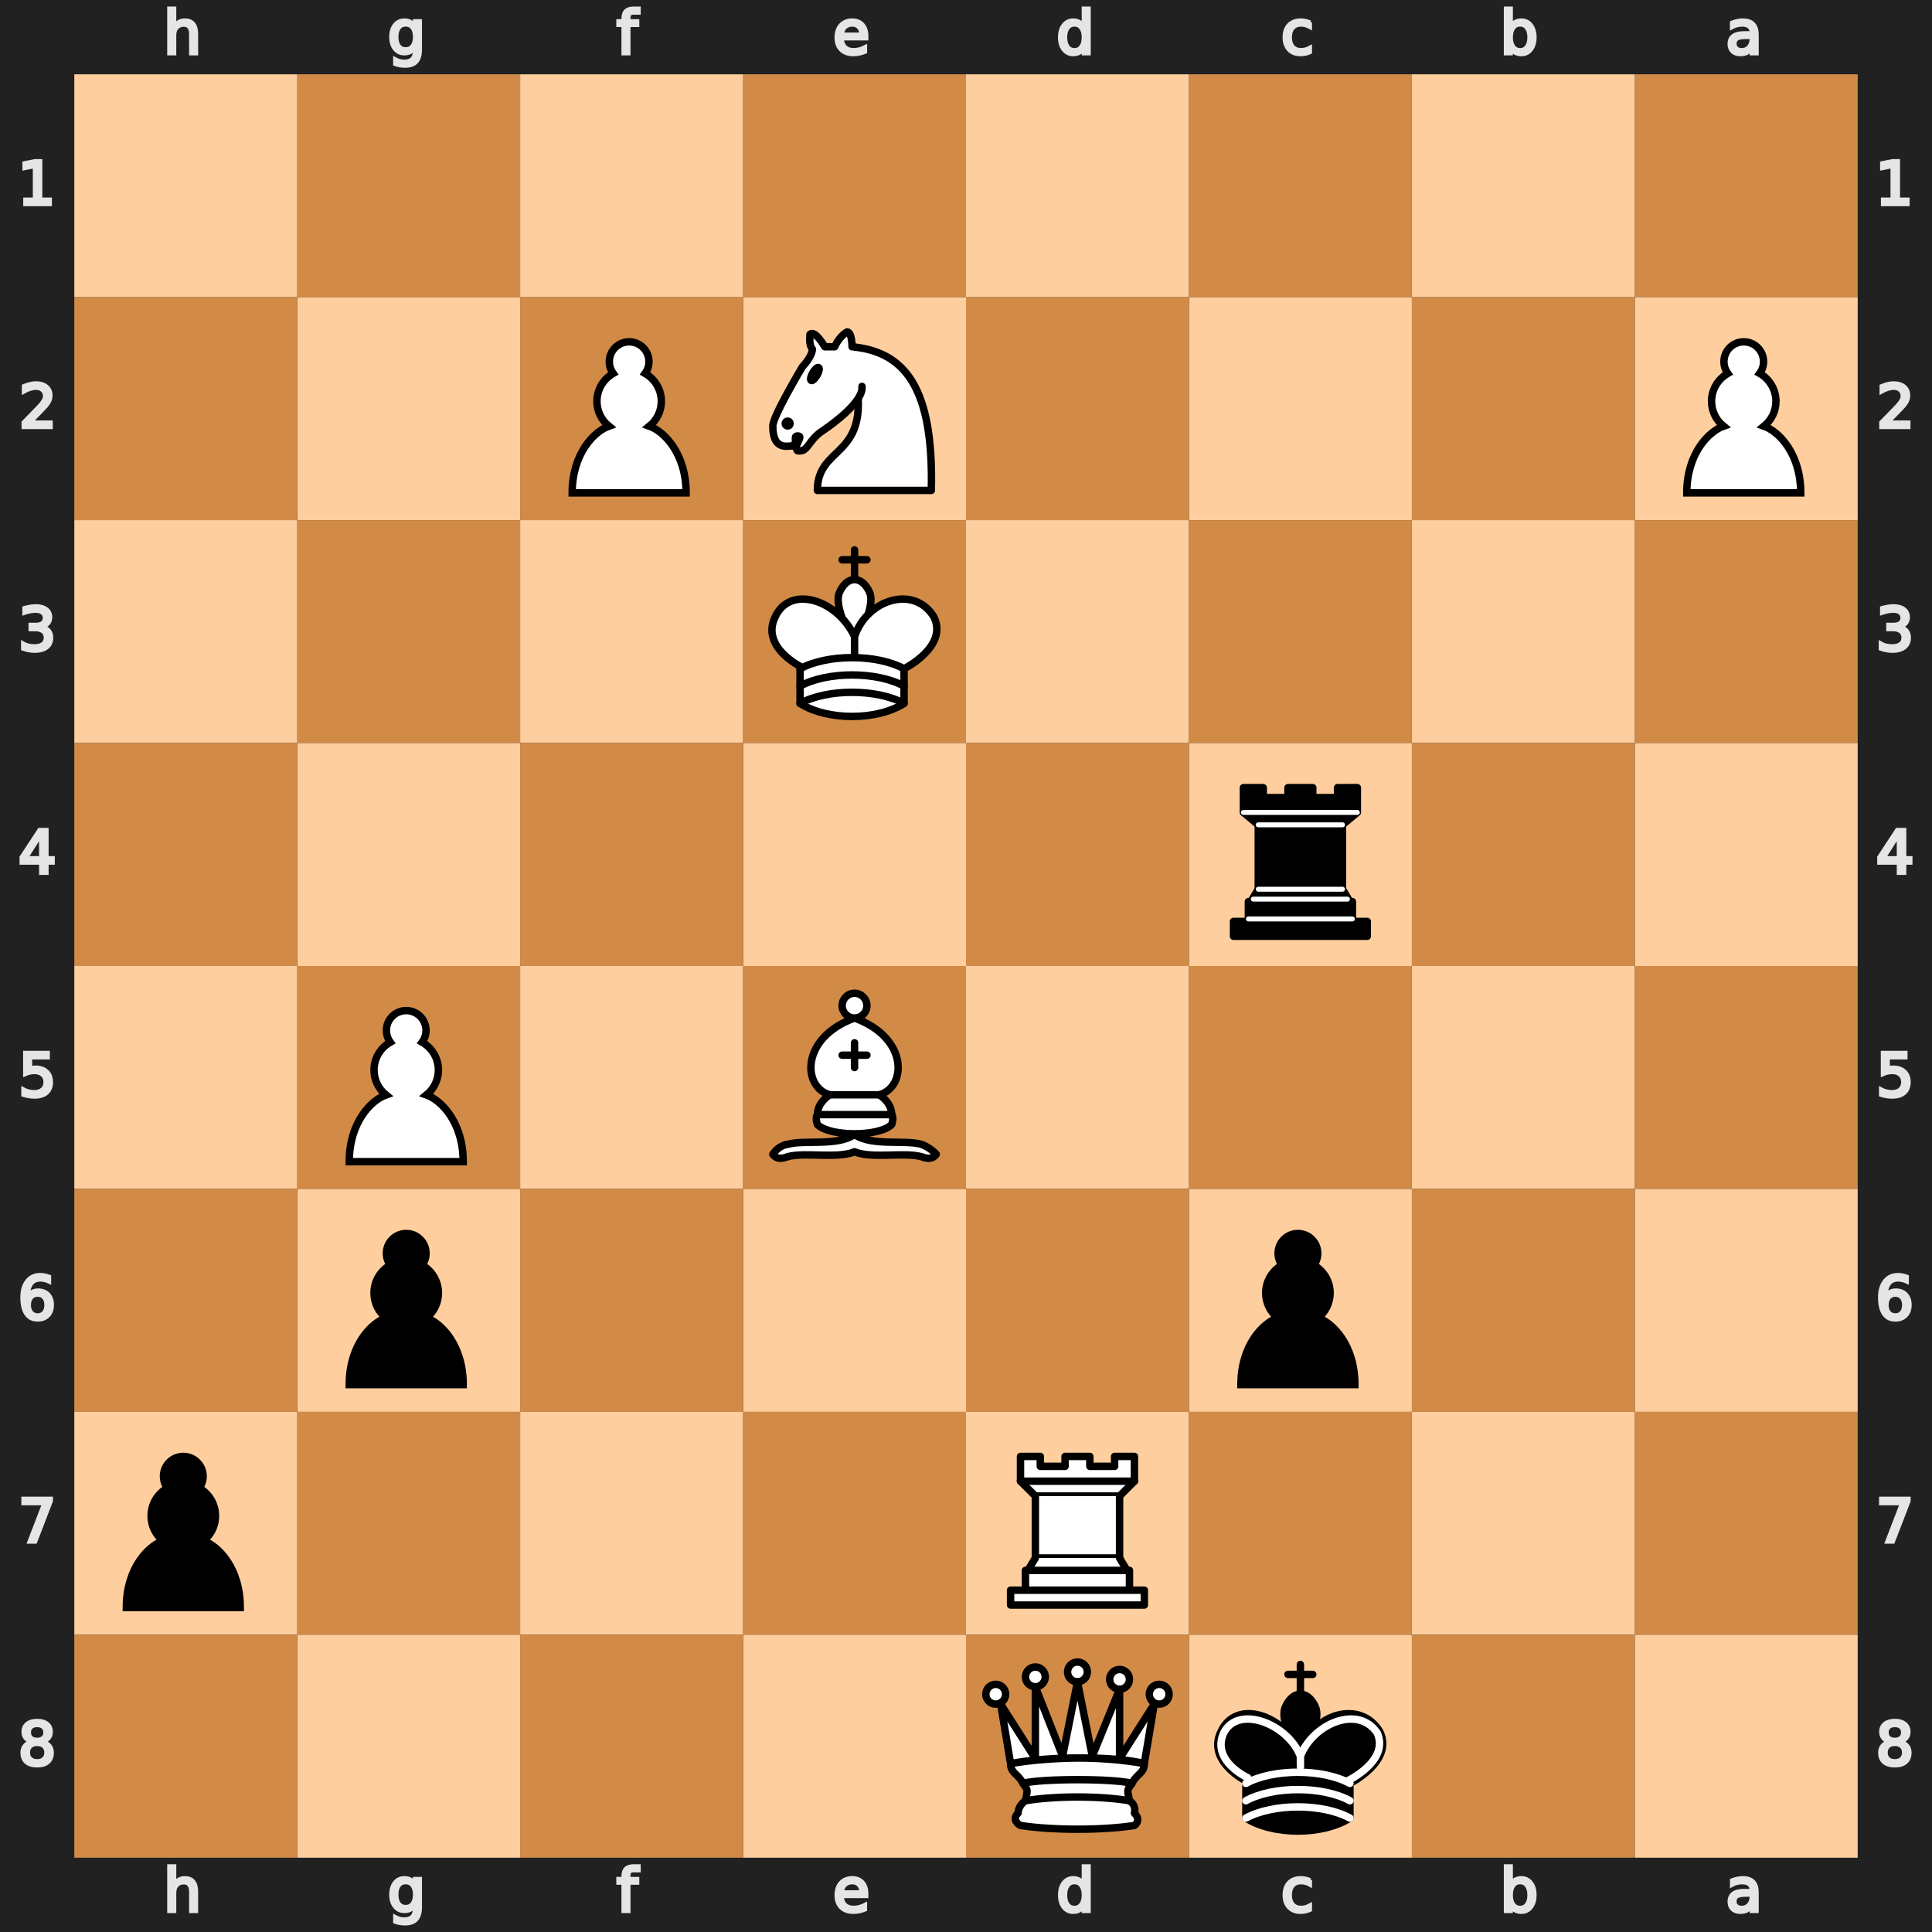
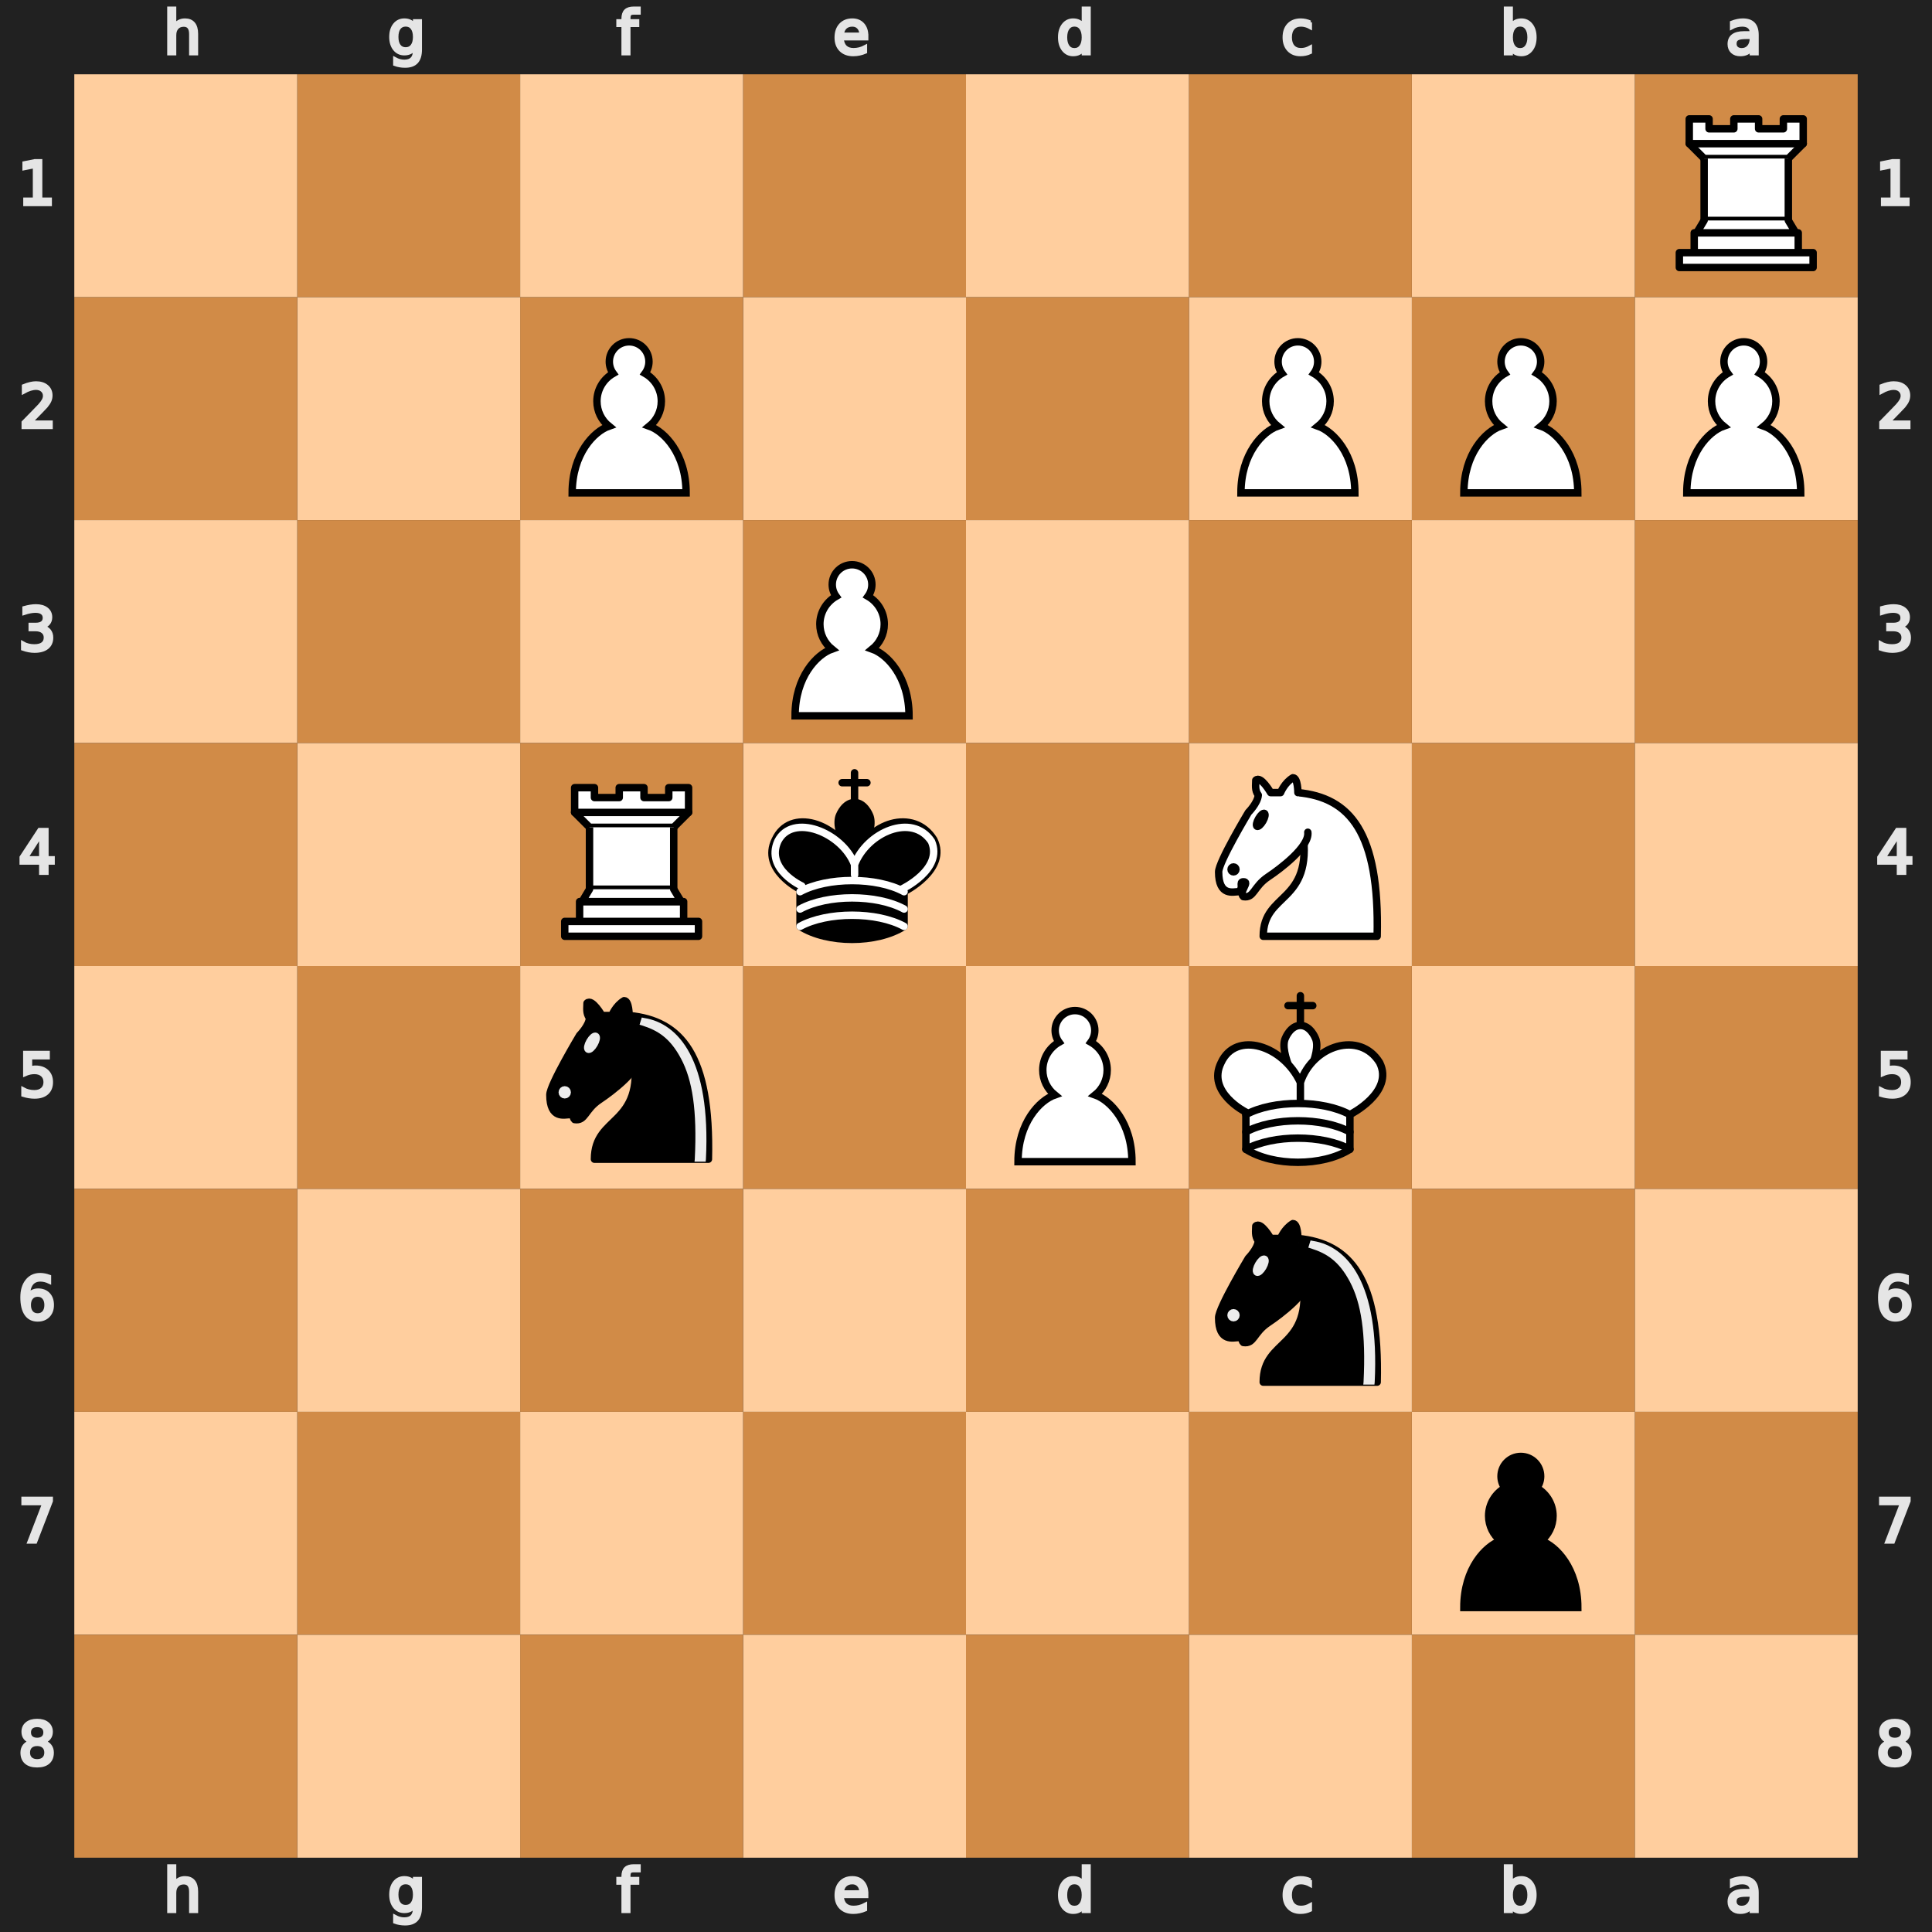
<svg xmlns="http://www.w3.org/2000/svg" xmlns:xlink="http://www.w3.org/1999/xlink" version="1.1" viewBox="0 0 390 390" width="500" height="500">
  <defs>
    <g id="white-pawn" class="white pawn">
      <path d="M22 9c-2.21 0-4 1.79-4 4 0 .89.29 1.71.78 2.38-1.95 1.12-3.28 3.21-3.28 5.62 0 2.03.94 3.84 2.41 5.03-3 1.06-7.41 5.55-7.41 13.47h23c0-7.92-4.41-12.41-7.41-13.47 1.47-1.19 2.41-3 2.41-5.03 0-2.41-1.33-4.5-3.28-5.62.49-.67.78-1.49.78-2.38 0-2.21-1.79-4-4-4z" fill="#fff" stroke="#000" stroke-width="1.5" stroke-linecap="round" />
    </g>
    <g id="white-knight" class="white knight" fill="none" fill-rule="evenodd" stroke="#000" stroke-width="1.5" stroke-linecap="round" stroke-linejoin="round">
      <path d="M 22,10 C 32.5,11 38.5,18 38,39 L 15,39 C 15,30 25,32.5 23,18" style="fill:#ffffff; stroke:#000000;" />
      <path d="M 24,18 C 24.38,20.91 18.45,25.37 16,27 C 13,29 13.18,31.34 11,31 C 9.958,30.06 12.41,27.96 11,28 C 10,28 11.19,29.23 10,30 C 9,30 5.997,31 6,26 C 6,24 12,14 12,14 C 12,14 13.89,12.1 14,10.5 C 13.27,9.506 13.5,8.5 13.5,7.5 C 14.5,6.5 16.5,10 16.5,10 L 18.5,10 C 18.5,10 19.28,8.008 21,7 C 22,7 22,10 22,10" style="fill:#ffffff; stroke:#000000;" />
      <path d="M 9.5 25.5 A 0.5 0.5 0 1 1 8.5,25.5 A 0.5 0.5 0 1 1 9.5 25.5 z" style="fill:#000000; stroke:#000000;" />
      <path d="M 15 15.5 A 0.5 1.5 0 1 1 14,15.5 A 0.5 1.5 0 1 1 15 15.5 z" transform="matrix(0.866,0.5,-0.5,0.866,9.693,-5.173)" style="fill:#000000; stroke:#000000;" />
-     </g>
-     <g id="white-bishop" class="white bishop" fill="none" fill-rule="evenodd" stroke="#000" stroke-width="1.5" stroke-linecap="round" stroke-linejoin="round">
-       <g fill="#fff" stroke-linecap="butt">
-         <path d="M9 36c3.39-.97 10.11.43 13.5-2 3.39 2.43 10.11 1.03 13.5 2 0 0 1.65.54 3 2-.68.97-1.65.99-3 .5-3.39-.97-10.11.46-13.5-1-3.39 1.46-10.11.03-13.5 1-1.354.49-2.323.47-3-.5 1.354-1.94 3-2 3-2zM15 32c2.5 2.5 12.5 2.5 15 0 .5-1.5 0-2 0-2 0-2.5-2.5-4-2.5-4 5.5-1.5 6-11.5-5-15.5-11 4-10.5 14-5 15.5 0 0-2.5 1.5-2.5 4 0 0-.5.5 0 2zM25 8a2.5 2.5 0 1 1-5 0 2.5 2.5 0 1 1 5 0z" />
-       </g>
-       <path d="M17.5 26h10M15 30h15m-7.5-14.5v5M20 18h5" stroke-linejoin="miter" />
    </g>
    <g id="white-rook" class="white rook" fill="#fff" fill-rule="evenodd" stroke="#000" stroke-width="1.5" stroke-linecap="round" stroke-linejoin="round">
      <path d="M9 39h27v-3H9v3zM12 36v-4h21v4H12zM11 14V9h4v2h5V9h5v2h5V9h4v5" stroke-linecap="butt" />
      <path d="M34 14l-3 3H14l-3-3" />
      <path d="M31 17v12.5H14V17" stroke-linecap="butt" stroke-linejoin="miter" />
      <path d="M31 29.5l1.5 2.5h-20l1.5-2.5" />
      <path d="M11 14h23" fill="none" stroke-linejoin="miter" />
    </g>
-     <g id="white-queen" class="white queen" fill="#fff" fill-rule="evenodd" stroke="#000" stroke-width="1.5" stroke-linecap="round" stroke-linejoin="round">
-       <path d="M8 12a2 2 0 1 1-4 0 2 2 0 1 1 4 0zM24.5 7.5a2 2 0 1 1-4 0 2 2 0 1 1 4 0zM41 12a2 2 0 1 1-4 0 2 2 0 1 1 4 0zM16 8.5a2 2 0 1 1-4 0 2 2 0 1 1 4 0zM33 9a2 2 0 1 1-4 0 2 2 0 1 1 4 0z" />
-       <path d="M9 26c8.5-1.5 21-1.5 27 0l2-12-7 11V11l-5.5 13.5-3-15-3 15-5.5-14V25L7 14l2 12zM9 26c0 2 1.5 2 2.5 4 1 1.5 1 1 .5 3.5-1.5 1-1.5 2.5-1.5 2.5-1.5 1.5.5 2.5.5 2.5 6.5 1 16.5 1 23 0 0 0 1.5-1 0-2.5 0 0 .5-1.5-1-2.5-.5-2.5-.5-2 .5-3.5 1-2 2.5-2 2.5-4-8.5-1.5-18.5-1.5-27 0z" stroke-linecap="butt" />
-       <path d="M11.5 30c3.5-1 18.5-1 22 0M12 33.5c6-1 15-1 21 0" fill="none" />
-     </g>
    <g id="white-king" class="white king" fill="none" fill-rule="evenodd" stroke="#000" stroke-width="1.5" stroke-linecap="round" stroke-linejoin="round">
      <path d="M22.5 11.63V6M20 8h5" stroke-linejoin="miter" />
      <path d="M22.5 25s4.5-7.5 3-10.5c0 0-1-2.5-3-2.5s-3 2.5-3 2.5c-1.5 3 3 10.5 3 10.5" fill="#fff" stroke-linecap="butt" stroke-linejoin="miter" />
      <path d="M11.5 37c5.5 3.5 15.5 3.5 21 0v-7s9-4.5 6-10.5c-4-6.5-13.5-3.5-16 4V27v-3.5c-3.5-7.5-13-10.5-16-4-3 6 5 10 5 10V37z" fill="#fff" />
      <path d="M11.5 30c5.5-3 15.5-3 21 0m-21 3.5c5.5-3 15.5-3 21 0m-21 3.5c5.5-3 15.5-3 21 0" />
    </g>
    <g id="black-pawn" class="black pawn">
      <path d="M22 9c-2.21 0-4 1.79-4 4 0 .89.29 1.71.78 2.38-1.95 1.12-3.28 3.21-3.28 5.62 0 2.03.94 3.84 2.41 5.03-3 1.06-7.41 5.55-7.41 13.47h23c0-7.92-4.41-12.41-7.41-13.47 1.47-1.19 2.41-3 2.41-5.03 0-2.41-1.33-4.5-3.28-5.62.49-.67.78-1.49.78-2.38 0-2.21-1.79-4-4-4z" stroke="#000" stroke-width="1.5" stroke-linecap="round" />
    </g>
-     <g id="black-rook" class="black rook" fill="#000" fill-rule="evenodd" stroke="#000" stroke-width="1.5" stroke-linecap="round" stroke-linejoin="round">
-       <path d="M9 39h27v-3H9v3zM12.5 32l1.5-2.5h17l1.5 2.5h-20zM12 36v-4h21v4H12z" stroke-linecap="butt" />
-       <path d="M14 29.5v-13h17v13H14z" stroke-linecap="butt" stroke-linejoin="miter" />
-       <path d="M14 16.5L11 14h23l-3 2.5H14zM11 14V9h4v2h5V9h5v2h5V9h4v5H11z" stroke-linecap="butt" />
-       <path d="M12 35.5h21M13 31.5h19M14 29.5h17M14 16.5h17M11 14h23" fill="none" stroke="#fff" stroke-width="1" stroke-linejoin="miter" />
+     <g id="black-knight" class="black knight" fill="none" fill-rule="evenodd" stroke="#000" stroke-width="1.5" stroke-linecap="round" stroke-linejoin="round">
+       <path d="M 22,10 C 32.5,11 38.5,18 38,39 L 15,39 C 15,30 25,32.5 23,18" style="fill:#000000; stroke:#000000;" />
+       <path d="M 24,18 C 24.38,20.91 18.45,25.37 16,27 C 13,29 13.18,31.34 11,31 C 9.958,30.06 12.41,27.96 11,28 C 10,28 11.19,29.23 10,30 C 9,30 5.997,31 6,26 C 6,24 12,14 12,14 C 12,14 13.89,12.1 14,10.5 C 13.27,9.506 13.5,8.5 13.5,7.5 C 14.5,6.5 16.5,10 16.5,10 L 18.5,10 C 18.5,10 19.28,8.008 21,7 C 22,7 22,10 22,10" style="fill:#000000; stroke:#000000;" />
+       <path d="M 9.5 25.5 A 0.5 0.5 0 1 1 8.5,25.5 A 0.5 0.5 0 1 1 9.5 25.5 z" style="fill:#ececec; stroke:#ececec;" />
+       <path d="M 15 15.5 A 0.5 1.5 0 1 1 14,15.5 A 0.5 1.5 0 1 1 15 15.5 z" transform="matrix(0.866,0.5,-0.5,0.866,9.693,-5.173)" style="fill:#ececec; stroke:#ececec;" />
+       <path d="M 24.55,10.4 L 24.1,11.85 L 24.6,12 C 27.75,13 30.25,14.49 32.5,18.75 C 34.75,23.01 35.75,29.06 35.25,39 L 35.2,39.5 L 37.45,39.5 L 37.5,39 C 38,28.94 36.62,22.15 34.25,17.66 C 31.88,13.17 28.46,11.02 25.06,10.5 L 24.55,10.4 z " style="fill:#ececec; stroke:none;" />
    </g>
    <g id="black-king" class="black king" fill="none" fill-rule="evenodd" stroke="#000" stroke-width="1.5" stroke-linecap="round" stroke-linejoin="round">
      <path d="M22.5 11.63V6" stroke-linejoin="miter" />
      <path d="M22.5 25s4.5-7.5 3-10.5c0 0-1-2.5-3-2.5s-3 2.5-3 2.5c-1.5 3 3 10.5 3 10.5" fill="#000" stroke-linecap="butt" stroke-linejoin="miter" />
      <path d="M11.5 37c5.5 3.5 15.5 3.5 21 0v-7s9-4.5 6-10.5c-4-6.5-13.5-3.5-16 4V27v-3.5c-3.5-7.5-13-10.5-16-4-3 6 5 10 5 10V37z" fill="#000" />
      <path d="M20 8h5" stroke-linejoin="miter" />
      <path d="M32 29.5s8.5-4 6.03-9.65C34.15 14 25 18 22.5 24.5l.01 2.1-.01-2.1C20 18 9.906 14 6.997 19.85c-2.497 5.65 4.853 9 4.853 9M11.5 30c5.5-3 15.5-3 21 0m-21 3.5c5.5-3 15.5-3 21 0m-21 3.5c5.5-3 15.5-3 21 0" stroke="#fff" />
    </g>
  </defs>
  <rect x="0" y="0" width="390" height="390" fill="#212121" />
  <rect x="330" y="15" width="45" height="45" class="square dark a1" stroke="none" fill="#d18b47" />
+   <use xlink:href="#white-rook" transform="translate(330, 15)" />
  <rect x="285" y="15" width="45" height="45" class="square light b1" stroke="none" fill="#ffce9e" />
  <rect x="240" y="15" width="45" height="45" class="square dark c1" stroke="none" fill="#d18b47" />
  <rect x="195" y="15" width="45" height="45" class="square light d1" stroke="none" fill="#ffce9e" />
  <rect x="150" y="15" width="45" height="45" class="square dark e1" stroke="none" fill="#d18b47" />
  <rect x="105" y="15" width="45" height="45" class="square light f1" stroke="none" fill="#ffce9e" />
  <rect x="60" y="15" width="45" height="45" class="square dark g1" stroke="none" fill="#d18b47" />
  <rect x="15" y="15" width="45" height="45" class="square light h1" stroke="none" fill="#ffce9e" />
  <rect x="330" y="60" width="45" height="45" class="square light a2" stroke="none" fill="#ffce9e" />
  <use xlink:href="#white-pawn" transform="translate(330, 60)" />
  <rect x="285" y="60" width="45" height="45" class="square dark b2" stroke="none" fill="#d18b47" />
+   <use xlink:href="#white-pawn" transform="translate(285, 60)" />
  <rect x="240" y="60" width="45" height="45" class="square light c2" stroke="none" fill="#ffce9e" />
+   <use xlink:href="#white-pawn" transform="translate(240, 60)" />
  <rect x="195" y="60" width="45" height="45" class="square dark d2" stroke="none" fill="#d18b47" />
  <rect x="150" y="60" width="45" height="45" class="square light e2" stroke="none" fill="#ffce9e" />
-   <use xlink:href="#white-knight" transform="translate(150, 60)" />
  <rect x="105" y="60" width="45" height="45" class="square dark f2" stroke="none" fill="#d18b47" />
  <use xlink:href="#white-pawn" transform="translate(105, 60)" />
  <rect x="60" y="60" width="45" height="45" class="square light g2" stroke="none" fill="#ffce9e" />
  <rect x="15" y="60" width="45" height="45" class="square dark h2" stroke="none" fill="#d18b47" />
  <rect x="330" y="105" width="45" height="45" class="square dark a3" stroke="none" fill="#d18b47" />
  <rect x="285" y="105" width="45" height="45" class="square light b3" stroke="none" fill="#ffce9e" />
  <rect x="240" y="105" width="45" height="45" class="square dark c3" stroke="none" fill="#d18b47" />
  <rect x="195" y="105" width="45" height="45" class="square light d3" stroke="none" fill="#ffce9e" />
  <rect x="150" y="105" width="45" height="45" class="square dark e3" stroke="none" fill="#d18b47" />
-   <use xlink:href="#white-king" transform="translate(150, 105)" />
+   <use xlink:href="#white-pawn" transform="translate(150, 105)" />
  <rect x="105" y="105" width="45" height="45" class="square light f3" stroke="none" fill="#ffce9e" />
  <rect x="60" y="105" width="45" height="45" class="square dark g3" stroke="none" fill="#d18b47" />
  <rect x="15" y="105" width="45" height="45" class="square light h3" stroke="none" fill="#ffce9e" />
  <rect x="330" y="150" width="45" height="45" class="square light a4" stroke="none" fill="#ffce9e" />
  <rect x="285" y="150" width="45" height="45" class="square dark b4" stroke="none" fill="#d18b47" />
  <rect x="240" y="150" width="45" height="45" class="square light c4" stroke="none" fill="#ffce9e" />
-   <use xlink:href="#black-rook" transform="translate(240, 150)" />
+   <use xlink:href="#white-knight" transform="translate(240, 150)" />
  <rect x="195" y="150" width="45" height="45" class="square dark d4" stroke="none" fill="#d18b47" />
  <rect x="150" y="150" width="45" height="45" class="square light e4" stroke="none" fill="#ffce9e" />
+   <use xlink:href="#black-king" transform="translate(150, 150)" />
  <rect x="105" y="150" width="45" height="45" class="square dark f4" stroke="none" fill="#d18b47" />
+   <use xlink:href="#white-rook" transform="translate(105, 150)" />
  <rect x="60" y="150" width="45" height="45" class="square light g4" stroke="none" fill="#ffce9e" />
  <rect x="15" y="150" width="45" height="45" class="square dark h4" stroke="none" fill="#d18b47" />
  <rect x="330" y="195" width="45" height="45" class="square dark a5" stroke="none" fill="#d18b47" />
  <rect x="285" y="195" width="45" height="45" class="square light b5" stroke="none" fill="#ffce9e" />
  <rect x="240" y="195" width="45" height="45" class="square dark c5" stroke="none" fill="#d18b47" />
+   <use xlink:href="#white-king" transform="translate(240, 195)" />
  <rect x="195" y="195" width="45" height="45" class="square light d5" stroke="none" fill="#ffce9e" />
+   <use xlink:href="#white-pawn" transform="translate(195, 195)" />
  <rect x="150" y="195" width="45" height="45" class="square dark e5" stroke="none" fill="#d18b47" />
-   <use xlink:href="#white-bishop" transform="translate(150, 195)" />
  <rect x="105" y="195" width="45" height="45" class="square light f5" stroke="none" fill="#ffce9e" />
+   <use xlink:href="#black-knight" transform="translate(105, 195)" />
  <rect x="60" y="195" width="45" height="45" class="square dark g5" stroke="none" fill="#d18b47" />
-   <use xlink:href="#white-pawn" transform="translate(60, 195)" />
  <rect x="15" y="195" width="45" height="45" class="square light h5" stroke="none" fill="#ffce9e" />
  <rect x="330" y="240" width="45" height="45" class="square light a6" stroke="none" fill="#ffce9e" />
  <rect x="285" y="240" width="45" height="45" class="square dark b6" stroke="none" fill="#d18b47" />
  <rect x="240" y="240" width="45" height="45" class="square light c6" stroke="none" fill="#ffce9e" />
-   <use xlink:href="#black-pawn" transform="translate(240, 240)" />
+   <use xlink:href="#black-knight" transform="translate(240, 240)" />
  <rect x="195" y="240" width="45" height="45" class="square dark d6" stroke="none" fill="#d18b47" />
  <rect x="150" y="240" width="45" height="45" class="square light e6" stroke="none" fill="#ffce9e" />
  <rect x="105" y="240" width="45" height="45" class="square dark f6" stroke="none" fill="#d18b47" />
  <rect x="60" y="240" width="45" height="45" class="square light g6" stroke="none" fill="#ffce9e" />
-   <use xlink:href="#black-pawn" transform="translate(60, 240)" />
  <rect x="15" y="240" width="45" height="45" class="square dark h6" stroke="none" fill="#d18b47" />
  <rect x="330" y="285" width="45" height="45" class="square dark a7" stroke="none" fill="#d18b47" />
  <rect x="285" y="285" width="45" height="45" class="square light b7" stroke="none" fill="#ffce9e" />
+   <use xlink:href="#black-pawn" transform="translate(285, 285)" />
  <rect x="240" y="285" width="45" height="45" class="square dark c7" stroke="none" fill="#d18b47" />
  <rect x="195" y="285" width="45" height="45" class="square light d7" stroke="none" fill="#ffce9e" />
-   <use xlink:href="#white-rook" transform="translate(195, 285)" />
  <rect x="150" y="285" width="45" height="45" class="square dark e7" stroke="none" fill="#d18b47" />
  <rect x="105" y="285" width="45" height="45" class="square light f7" stroke="none" fill="#ffce9e" />
  <rect x="60" y="285" width="45" height="45" class="square dark g7" stroke="none" fill="#d18b47" />
  <rect x="15" y="285" width="45" height="45" class="square light h7" stroke="none" fill="#ffce9e" />
-   <use xlink:href="#black-pawn" transform="translate(15, 285)" />
  <rect x="330" y="330" width="45" height="45" class="square light a8" stroke="none" fill="#ffce9e" />
  <rect x="285" y="330" width="45" height="45" class="square dark b8" stroke="none" fill="#d18b47" />
  <rect x="240" y="330" width="45" height="45" class="square light c8" stroke="none" fill="#ffce9e" />
-   <use xlink:href="#black-king" transform="translate(240, 330)" />
  <rect x="195" y="330" width="45" height="45" class="square dark d8" stroke="none" fill="#d18b47" />
-   <use xlink:href="#white-queen" transform="translate(195, 330)" />
  <rect x="150" y="330" width="45" height="45" class="square light e8" stroke="none" fill="#ffce9e" />
  <rect x="105" y="330" width="45" height="45" class="square dark f8" stroke="none" fill="#d18b47" />
  <rect x="60" y="330" width="45" height="45" class="square light g8" stroke="none" fill="#ffce9e" />
  <rect x="15" y="330" width="45" height="45" class="square dark h8" stroke="none" fill="#d18b47" />
  <g transform="translate(335, 0) scale(0.75, 0.75)" fill="#e5e5e5" stroke="#e5e5e5">
    <path d="M23.328 10.016q-1.742 0-2.414.398-.672.398-.672 1.36 0 .765.5 1.218.508.445 1.375.445 1.196 0 1.914-.843.727-.852.727-2.258v-.32zm2.867-.594v4.992h-1.437v-1.328q-.492.797-1.227 1.18-.734.375-1.797.375-1.343 0-2.14-.75-.79-.758-.79-2.024 0-1.476.985-2.226.992-.75 2.953-.75h2.016V8.75q0-.992-.656-1.531-.649-.547-1.829-.547-.75 0-1.46.18-.711.18-1.368.539V6.062q.79-.304 1.532-.453.742-.156 1.445-.156 1.898 0 2.836.984.937.985.937 2.985z" />
  </g>
  <g transform="translate(335, 375) scale(0.75, 0.75)" fill="#e5e5e5" stroke="#e5e5e5">
    <path d="M23.328 10.016q-1.742 0-2.414.398-.672.398-.672 1.36 0 .765.5 1.218.508.445 1.375.445 1.196 0 1.914-.843.727-.852.727-2.258v-.32zm2.867-.594v4.992h-1.437v-1.328q-.492.797-1.227 1.18-.734.375-1.797.375-1.343 0-2.14-.75-.79-.758-.79-2.024 0-1.476.985-2.226.992-.75 2.953-.75h2.016V8.75q0-.992-.656-1.531-.649-.547-1.829-.547-.75 0-1.46.18-.711.18-1.368.539V6.062q.79-.304 1.532-.453.742-.156 1.445-.156 1.898 0 2.836.984.937.985.937 2.985z" />
  </g>
  <g transform="translate(290, 0) scale(0.75, 0.75)" fill="#e5e5e5" stroke="#e5e5e5">
    <path d="M24.922 10.047q0-1.586-.656-2.485-.649-.906-1.79-.906-1.14 0-1.796.906-.649.899-.649 2.485 0 1.586.649 2.492.656.898 1.797.898 1.14 0 1.789-.898.656-.906.656-2.492zm-4.89-3.055q.452-.781 1.14-1.156.695-.383 1.656-.383 1.594 0 2.586 1.266 1 1.265 1 3.328 0 2.062-1 3.328-.992 1.266-2.586 1.266-.96 0-1.656-.375-.688-.383-1.14-1.164v1.312h-1.446V2.258h1.445z" />
  </g>
  <g transform="translate(290, 375) scale(0.75, 0.75)" fill="#e5e5e5" stroke="#e5e5e5">
    <path d="M24.922 10.047q0-1.586-.656-2.485-.649-.906-1.79-.906-1.14 0-1.796.906-.649.899-.649 2.485 0 1.586.649 2.492.656.898 1.797.898 1.14 0 1.789-.898.656-.906.656-2.492zm-4.89-3.055q.452-.781 1.14-1.156.695-.383 1.656-.383 1.594 0 2.586 1.266 1 1.265 1 3.328 0 2.062-1 3.328-.992 1.266-2.586 1.266-.96 0-1.656-.375-.688-.383-1.14-1.164v1.312h-1.446V2.258h1.445z" />
  </g>
  <g transform="translate(245, 0) scale(0.75, 0.75)" fill="#e5e5e5" stroke="#e5e5e5">
    <path d="M25.96 6v1.344q-.608-.336-1.226-.5-.609-.172-1.234-.172-1.398 0-2.172.89-.773.883-.773 2.485 0 1.601.773 2.492.774.883 2.172.883.625 0 1.234-.164.618-.172 1.227-.508v1.328q-.602.281-1.25.422-.64.14-1.367.14-1.977 0-3.14-1.242-1.165-1.242-1.165-3.351 0-2.14 1.172-3.367 1.18-1.227 3.227-1.227.664 0 1.296.14.633.134 1.227.407z" />
  </g>
  <g transform="translate(245, 375) scale(0.75, 0.75)" fill="#e5e5e5" stroke="#e5e5e5">
    <path d="M25.96 6v1.344q-.608-.336-1.226-.5-.609-.172-1.234-.172-1.398 0-2.172.89-.773.883-.773 2.485 0 1.601.773 2.492.774.883 2.172.883.625 0 1.234-.164.618-.172 1.227-.508v1.328q-.602.281-1.25.422-.64.14-1.367.14-1.977 0-3.14-1.242-1.165-1.242-1.165-3.351 0-2.14 1.172-3.367 1.18-1.227 3.227-1.227.664 0 1.296.14.633.134 1.227.407z" />
  </g>
  <g transform="translate(200, 0) scale(0.75, 0.75)" fill="#e5e5e5" stroke="#e5e5e5">
    <path d="M24.973 6.992V2.258h1.437v12.156h-1.437v-1.312q-.453.78-1.149 1.164-.687.375-1.656.375-1.586 0-2.586-1.266-.992-1.266-.992-3.328 0-2.063.992-3.328 1-1.266 2.586-1.266.969 0 1.656.383.696.375 1.149 1.156zm-4.899 3.055q0 1.586.649 2.492.656.898 1.797.898 1.14 0 1.796-.898.657-.906.657-2.492 0-1.586-.657-2.485-.656-.906-1.796-.906-1.141 0-1.797.906-.649.899-.649 2.485z" />
  </g>
  <g transform="translate(200, 375) scale(0.75, 0.75)" fill="#e5e5e5" stroke="#e5e5e5">
    <path d="M24.973 6.992V2.258h1.437v12.156h-1.437v-1.312q-.453.78-1.149 1.164-.687.375-1.656.375-1.586 0-2.586-1.266-.992-1.266-.992-3.328 0-2.063.992-3.328 1-1.266 2.586-1.266.969 0 1.656.383.696.375 1.149 1.156zm-4.899 3.055q0 1.586.649 2.492.656.898 1.797.898 1.14 0 1.796-.898.657-.906.657-2.492 0-1.586-.657-2.485-.656-.906-1.796-.906-1.141 0-1.797.906-.649.899-.649 2.485z" />
  </g>
  <g transform="translate(155, 0) scale(0.75, 0.75)" fill="#e5e5e5" stroke="#e5e5e5">
    <path d="M26.555 9.68v.703h-6.61q.094 1.484.89 2.265.806.774 2.235.774.828 0 1.602-.203.781-.203 1.547-.61v1.36q-.774.328-1.586.5-.813.172-1.649.172-2.093 0-3.32-1.22-1.219-1.218-1.219-3.296 0-2.148 1.157-3.406 1.164-1.266 3.132-1.266 1.766 0 2.79 1.14 1.03 1.134 1.03 3.087zm-1.438-.422q-.015-1.18-.664-1.883-.64-.703-1.703-.703-1.203 0-1.93.68-.718.68-.828 1.914z" />
  </g>
  <g transform="translate(155, 375) scale(0.75, 0.75)" fill="#e5e5e5" stroke="#e5e5e5">
    <path d="M26.555 9.68v.703h-6.61q.094 1.484.89 2.265.806.774 2.235.774.828 0 1.602-.203.781-.203 1.547-.61v1.36q-.774.328-1.586.5-.813.172-1.649.172-2.093 0-3.32-1.22-1.219-1.218-1.219-3.296 0-2.148 1.157-3.406 1.164-1.266 3.132-1.266 1.766 0 2.79 1.14 1.03 1.134 1.03 3.087zm-1.438-.422q-.015-1.18-.664-1.883-.64-.703-1.703-.703-1.203 0-1.93.68-.718.68-.828 1.914z" />
  </g>
  <g transform="translate(110, 0) scale(0.75, 0.75)" fill="#e5e5e5" stroke="#e5e5e5">
    <path d="M25.285 2.258v1.195H23.91q-.773 0-1.078.313-.297.312-.297 1.125v.773h2.367v1.117h-2.367v7.633H21.09V6.781h-1.375V5.664h1.375v-.61q0-1.46.68-2.124.68-.672 2.156-.672z" />
  </g>
  <g transform="translate(110, 375) scale(0.75, 0.75)" fill="#e5e5e5" stroke="#e5e5e5">
    <path d="M25.285 2.258v1.195H23.91q-.773 0-1.078.313-.297.312-.297 1.125v.773h2.367v1.117h-2.367v7.633H21.09V6.781h-1.375V5.664h1.375v-.61q0-1.46.68-2.124.68-.672 2.156-.672z" />
  </g>
  <g transform="translate(65, 0) scale(0.75, 0.75)" fill="#e5e5e5" stroke="#e5e5e5">
    <path d="M24.973 9.937q0-1.562-.649-2.421-.64-.86-1.804-.86-1.157 0-1.805.86-.64.859-.64 2.421 0 1.555.64 2.415.648.859 1.805.859 1.164 0 1.804-.86.649-.859.649-2.414zm1.437 3.391q0 2.234-.992 3.32-.992 1.094-3.04 1.094-.757 0-1.429-.117-.672-.11-1.304-.344v-1.398q.632.344 1.25.508.617.164 1.257.164 1.414 0 2.118-.743.703-.734.703-2.226v-.711q-.446.773-1.141 1.156-.695.383-1.664.383-1.61 0-2.594-1.227-.984-1.226-.984-3.25 0-2.03.984-3.257.985-1.227 2.594-1.227.969 0 1.664.383t1.14 1.156V5.664h1.438z" />
  </g>
  <g transform="translate(65, 375) scale(0.75, 0.75)" fill="#e5e5e5" stroke="#e5e5e5">
    <path d="M24.973 9.937q0-1.562-.649-2.421-.64-.86-1.804-.86-1.157 0-1.805.86-.64.859-.64 2.421 0 1.555.64 2.415.648.859 1.805.859 1.164 0 1.804-.86.649-.859.649-2.414zm1.437 3.391q0 2.234-.992 3.32-.992 1.094-3.04 1.094-.757 0-1.429-.117-.672-.11-1.304-.344v-1.398q.632.344 1.25.508.617.164 1.257.164 1.414 0 2.118-.743.703-.734.703-2.226v-.711q-.446.773-1.141 1.156-.695.383-1.664.383-1.61 0-2.594-1.227-.984-1.226-.984-3.25 0-2.03.984-3.257.985-1.227 2.594-1.227.969 0 1.664.383t1.14 1.156V5.664h1.438z" />
  </g>
  <g transform="translate(20, 0) scale(0.75, 0.75)" fill="#e5e5e5" stroke="#e5e5e5">
    <path d="M26.164 9.133v5.281h-1.437V9.18q0-1.243-.485-1.86-.484-.617-1.453-.617-1.164 0-1.836.742-.672.742-.672 2.024v4.945h-1.445V2.258h1.445v4.765q.516-.789 1.211-1.18.703-.39 1.617-.39 1.508 0 2.282.938.773.93.773 2.742z" />
  </g>
  <g transform="translate(20, 375) scale(0.75, 0.75)" fill="#e5e5e5" stroke="#e5e5e5">
    <path d="M26.164 9.133v5.281h-1.437V9.18q0-1.243-.485-1.86-.484-.617-1.453-.617-1.164 0-1.836.742-.672.742-.672 2.024v4.945h-1.445V2.258h1.445v4.765q.516-.789 1.211-1.18.703-.39 1.617-.39 1.508 0 2.282.938.773.93.773 2.742z" />
  </g>
  <g transform="translate(0, 20) scale(0.75, 0.75)" fill="#e5e5e5" stroke="#e5e5e5">
    <path d="M6.754 26.996h2.578v-8.898l-2.805.562v-1.437l2.79-.563h1.578v10.336h2.578v1.328h-6.72z" />
  </g>
  <g transform="translate(375, 20) scale(0.75, 0.75)" fill="#e5e5e5" stroke="#e5e5e5">
    <path d="M6.754 26.996h2.578v-8.898l-2.805.562v-1.437l2.79-.563h1.578v10.336h2.578v1.328h-6.72z" />
  </g>
  <g transform="translate(0, 65) scale(0.75, 0.75)" fill="#e5e5e5" stroke="#e5e5e5">
    <path d="M8.195 26.996h5.508v1.328H6.297v-1.328q.898-.93 2.445-2.492 1.555-1.57 1.953-2.024.758-.851 1.055-1.437.305-.594.305-1.164 0-.93-.657-1.516-.648-.586-1.695-.586-.742 0-1.57.258-.82.258-1.758.781v-1.593q.953-.383 1.781-.578.828-.196 1.516-.196 1.812 0 2.89.906 1.079.907 1.079 2.422 0 .72-.274 1.368-.265.64-.976 1.515-.196.227-1.243 1.313-1.046 1.078-2.953 3.023z" />
  </g>
  <g transform="translate(375, 65) scale(0.75, 0.75)" fill="#e5e5e5" stroke="#e5e5e5">
    <path d="M8.195 26.996h5.508v1.328H6.297v-1.328q.898-.93 2.445-2.492 1.555-1.57 1.953-2.024.758-.851 1.055-1.437.305-.594.305-1.164 0-.93-.657-1.516-.648-.586-1.695-.586-.742 0-1.57.258-.82.258-1.758.781v-1.593q.953-.383 1.781-.578.828-.196 1.516-.196 1.812 0 2.89.906 1.079.907 1.079 2.422 0 .72-.274 1.368-.265.64-.976 1.515-.196.227-1.243 1.313-1.046 1.078-2.953 3.023z" />
  </g>
  <g transform="translate(0, 110) scale(0.75, 0.75)" fill="#e5e5e5" stroke="#e5e5e5">
    <path d="M11.434 22.035q1.132.242 1.765 1.008.64.766.64 1.89 0 1.727-1.187 2.672-1.187.946-3.375.946-.734 0-1.515-.149-.774-.14-1.602-.43V26.45q.656.383 1.438.578.78.196 1.632.196 1.485 0 2.258-.586.782-.586.782-1.703 0-1.032-.727-1.61-.719-.586-2.008-.586h-1.36v-1.297h1.423q1.164 0 1.78-.46.618-.47.618-1.344 0-.899-.64-1.375-.633-.485-1.82-.485-.65 0-1.391.141-.743.14-1.633.437V16.95q.898-.25 1.68-.375.788-.125 1.484-.125 1.797 0 2.844.82 1.046.813 1.046 2.204 0 .968-.554 1.64-.555.664-1.578.922z" />
  </g>
  <g transform="translate(375, 110) scale(0.75, 0.75)" fill="#e5e5e5" stroke="#e5e5e5">
    <path d="M11.434 22.035q1.132.242 1.765 1.008.64.766.64 1.89 0 1.727-1.187 2.672-1.187.946-3.375.946-.734 0-1.515-.149-.774-.14-1.602-.43V26.45q.656.383 1.438.578.78.196 1.632.196 1.485 0 2.258-.586.782-.586.782-1.703 0-1.032-.727-1.61-.719-.586-2.008-.586h-1.36v-1.297h1.423q1.164 0 1.78-.46.618-.47.618-1.344 0-.899-.64-1.375-.633-.485-1.82-.485-.65 0-1.391.141-.743.14-1.633.437V16.95q.898-.25 1.68-.375.788-.125 1.484-.125 1.797 0 2.844.82 1.046.813 1.046 2.204 0 .968-.554 1.64-.555.664-1.578.922z" />
  </g>
  <g transform="translate(0, 155) scale(0.75, 0.75)" fill="#e5e5e5" stroke="#e5e5e5">
    <path d="M11.016 18.035L7.03 24.262h3.985zm-.414-1.375h1.984v7.602h1.664v1.312h-1.664v2.75h-1.57v-2.75H5.75v-1.523z" />
  </g>
  <g transform="translate(375, 155) scale(0.75, 0.75)" fill="#e5e5e5" stroke="#e5e5e5">
    <path d="M11.016 18.035L7.03 24.262h3.985zm-.414-1.375h1.984v7.602h1.664v1.312h-1.664v2.75h-1.57v-2.75H5.75v-1.523z" />
  </g>
  <g transform="translate(0, 200) scale(0.75, 0.75)" fill="#e5e5e5" stroke="#e5e5e5">
    <path d="M6.719 16.66h6.195v1.328h-4.75v2.86q.344-.118.688-.172.343-.063.687-.063 1.953 0 3.094 1.07 1.14 1.07 1.14 2.899 0 1.883-1.171 2.93-1.172 1.039-3.305 1.039-.735 0-1.5-.125-.758-.125-1.57-.375v-1.586q.703.383 1.453.57.75.188 1.586.188 1.351 0 2.14-.711.79-.711.79-1.93 0-1.219-.79-1.93-.789-.71-2.14-.71-.633 0-1.266.14-.625.14-1.281.438z" />
  </g>
  <g transform="translate(375, 200) scale(0.75, 0.75)" fill="#e5e5e5" stroke="#e5e5e5">
    <path d="M6.719 16.66h6.195v1.328h-4.75v2.86q.344-.118.688-.172.343-.063.687-.063 1.953 0 3.094 1.07 1.14 1.07 1.14 2.899 0 1.883-1.171 2.93-1.172 1.039-3.305 1.039-.735 0-1.5-.125-.758-.125-1.57-.375v-1.586q.703.383 1.453.57.75.188 1.586.188 1.351 0 2.14-.711.79-.711.79-1.93 0-1.219-.79-1.93-.789-.71-2.14-.71-.633 0-1.266.14-.625.14-1.281.438z" />
  </g>
  <g transform="translate(0, 245) scale(0.75, 0.75)" fill="#e5e5e5" stroke="#e5e5e5">
    <path d="M10.137 21.863q-1.063 0-1.688.727-.617.726-.617 1.992 0 1.258.617 1.992.625.727 1.688.727 1.062 0 1.68-.727.624-.734.624-1.992 0-1.266-.625-1.992-.617-.727-1.68-.727zm3.133-4.945v1.437q-.594-.28-1.204-.43-.601-.148-1.195-.148-1.562 0-2.39 1.055-.82 1.055-.938 3.188.46-.68 1.156-1.04.696-.367 1.531-.367 1.758 0 2.774 1.07 1.023 1.063 1.023 2.899 0 1.797-1.062 2.883-1.063 1.086-2.828 1.086-2.024 0-3.094-1.547-1.07-1.555-1.07-4.5 0-2.766 1.312-4.406 1.313-1.649 3.524-1.649.593 0 1.195.117.61.118 1.266.352z" />
  </g>
  <g transform="translate(375, 245) scale(0.75, 0.75)" fill="#e5e5e5" stroke="#e5e5e5">
    <path d="M10.137 21.863q-1.063 0-1.688.727-.617.726-.617 1.992 0 1.258.617 1.992.625.727 1.688.727 1.062 0 1.68-.727.624-.734.624-1.992 0-1.266-.625-1.992-.617-.727-1.68-.727zm3.133-4.945v1.437q-.594-.28-1.204-.43-.601-.148-1.195-.148-1.562 0-2.39 1.055-.82 1.055-.938 3.188.46-.68 1.156-1.04.696-.367 1.531-.367 1.758 0 2.774 1.07 1.023 1.063 1.023 2.899 0 1.797-1.062 2.883-1.063 1.086-2.828 1.086-2.024 0-3.094-1.547-1.07-1.555-1.07-4.5 0-2.766 1.312-4.406 1.313-1.649 3.524-1.649.593 0 1.195.117.61.118 1.266.352z" />
  </g>
  <g transform="translate(0, 290) scale(0.75, 0.75)" fill="#e5e5e5" stroke="#e5e5e5">
    <path d="M6.25 16.66h7.5v.672L9.516 28.324H7.867l3.985-10.336H6.25z" />
  </g>
  <g transform="translate(375, 290) scale(0.75, 0.75)" fill="#e5e5e5" stroke="#e5e5e5">
    <path d="M6.25 16.66h7.5v.672L9.516 28.324H7.867l3.985-10.336H6.25z" />
  </g>
  <g transform="translate(0, 335) scale(0.75, 0.75)" fill="#e5e5e5" stroke="#e5e5e5">
    <path d="M10 22.785q-1.125 0-1.773.602-.641.601-.641 1.656t.64 1.656q.649.602 1.774.602t1.773-.602q.649-.61.649-1.656 0-1.055-.649-1.656-.64-.602-1.773-.602zm-1.578-.672q-1.016-.25-1.586-.945-.563-.695-.563-1.695 0-1.399.993-2.211 1-.813 2.734-.813 1.742 0 2.734.813.993.812.993 2.21 0 1-.57 1.696-.563.695-1.571.945 1.14.266 1.773 1.04.641.773.641 1.89 0 1.695-1.04 2.602-1.03.906-2.96.906t-2.969-.906Q6 26.738 6 25.043q0-1.117.64-1.89.641-.774 1.782-1.04zm-.578-2.492q0 .906.562 1.414.57.508 1.594.508 1.016 0 1.586-.508.578-.508.578-1.414 0-.906-.578-1.414-.57-.508-1.586-.508-1.023 0-1.594.508-.562.508-.562 1.414z" />
  </g>
  <g transform="translate(375, 335) scale(0.75, 0.75)" fill="#e5e5e5" stroke="#e5e5e5">
    <path d="M10 22.785q-1.125 0-1.773.602-.641.601-.641 1.656t.64 1.656q.649.602 1.774.602t1.773-.602q.649-.61.649-1.656 0-1.055-.649-1.656-.64-.602-1.773-.602zm-1.578-.672q-1.016-.25-1.586-.945-.563-.695-.563-1.695 0-1.399.993-2.211 1-.813 2.734-.813 1.742 0 2.734.813.993.812.993 2.21 0 1-.57 1.696-.563.695-1.571.945 1.14.266 1.773 1.04.641.773.641 1.89 0 1.695-1.04 2.602-1.03.906-2.96.906t-2.969-.906Q6 26.738 6 25.043q0-1.117.64-1.89.641-.774 1.782-1.04zm-.578-2.492q0 .906.562 1.414.57.508 1.594.508 1.016 0 1.586-.508.578-.508.578-1.414 0-.906-.578-1.414-.57-.508-1.586-.508-1.023 0-1.594.508-.562.508-.562 1.414z" />
  </g>
</svg>
